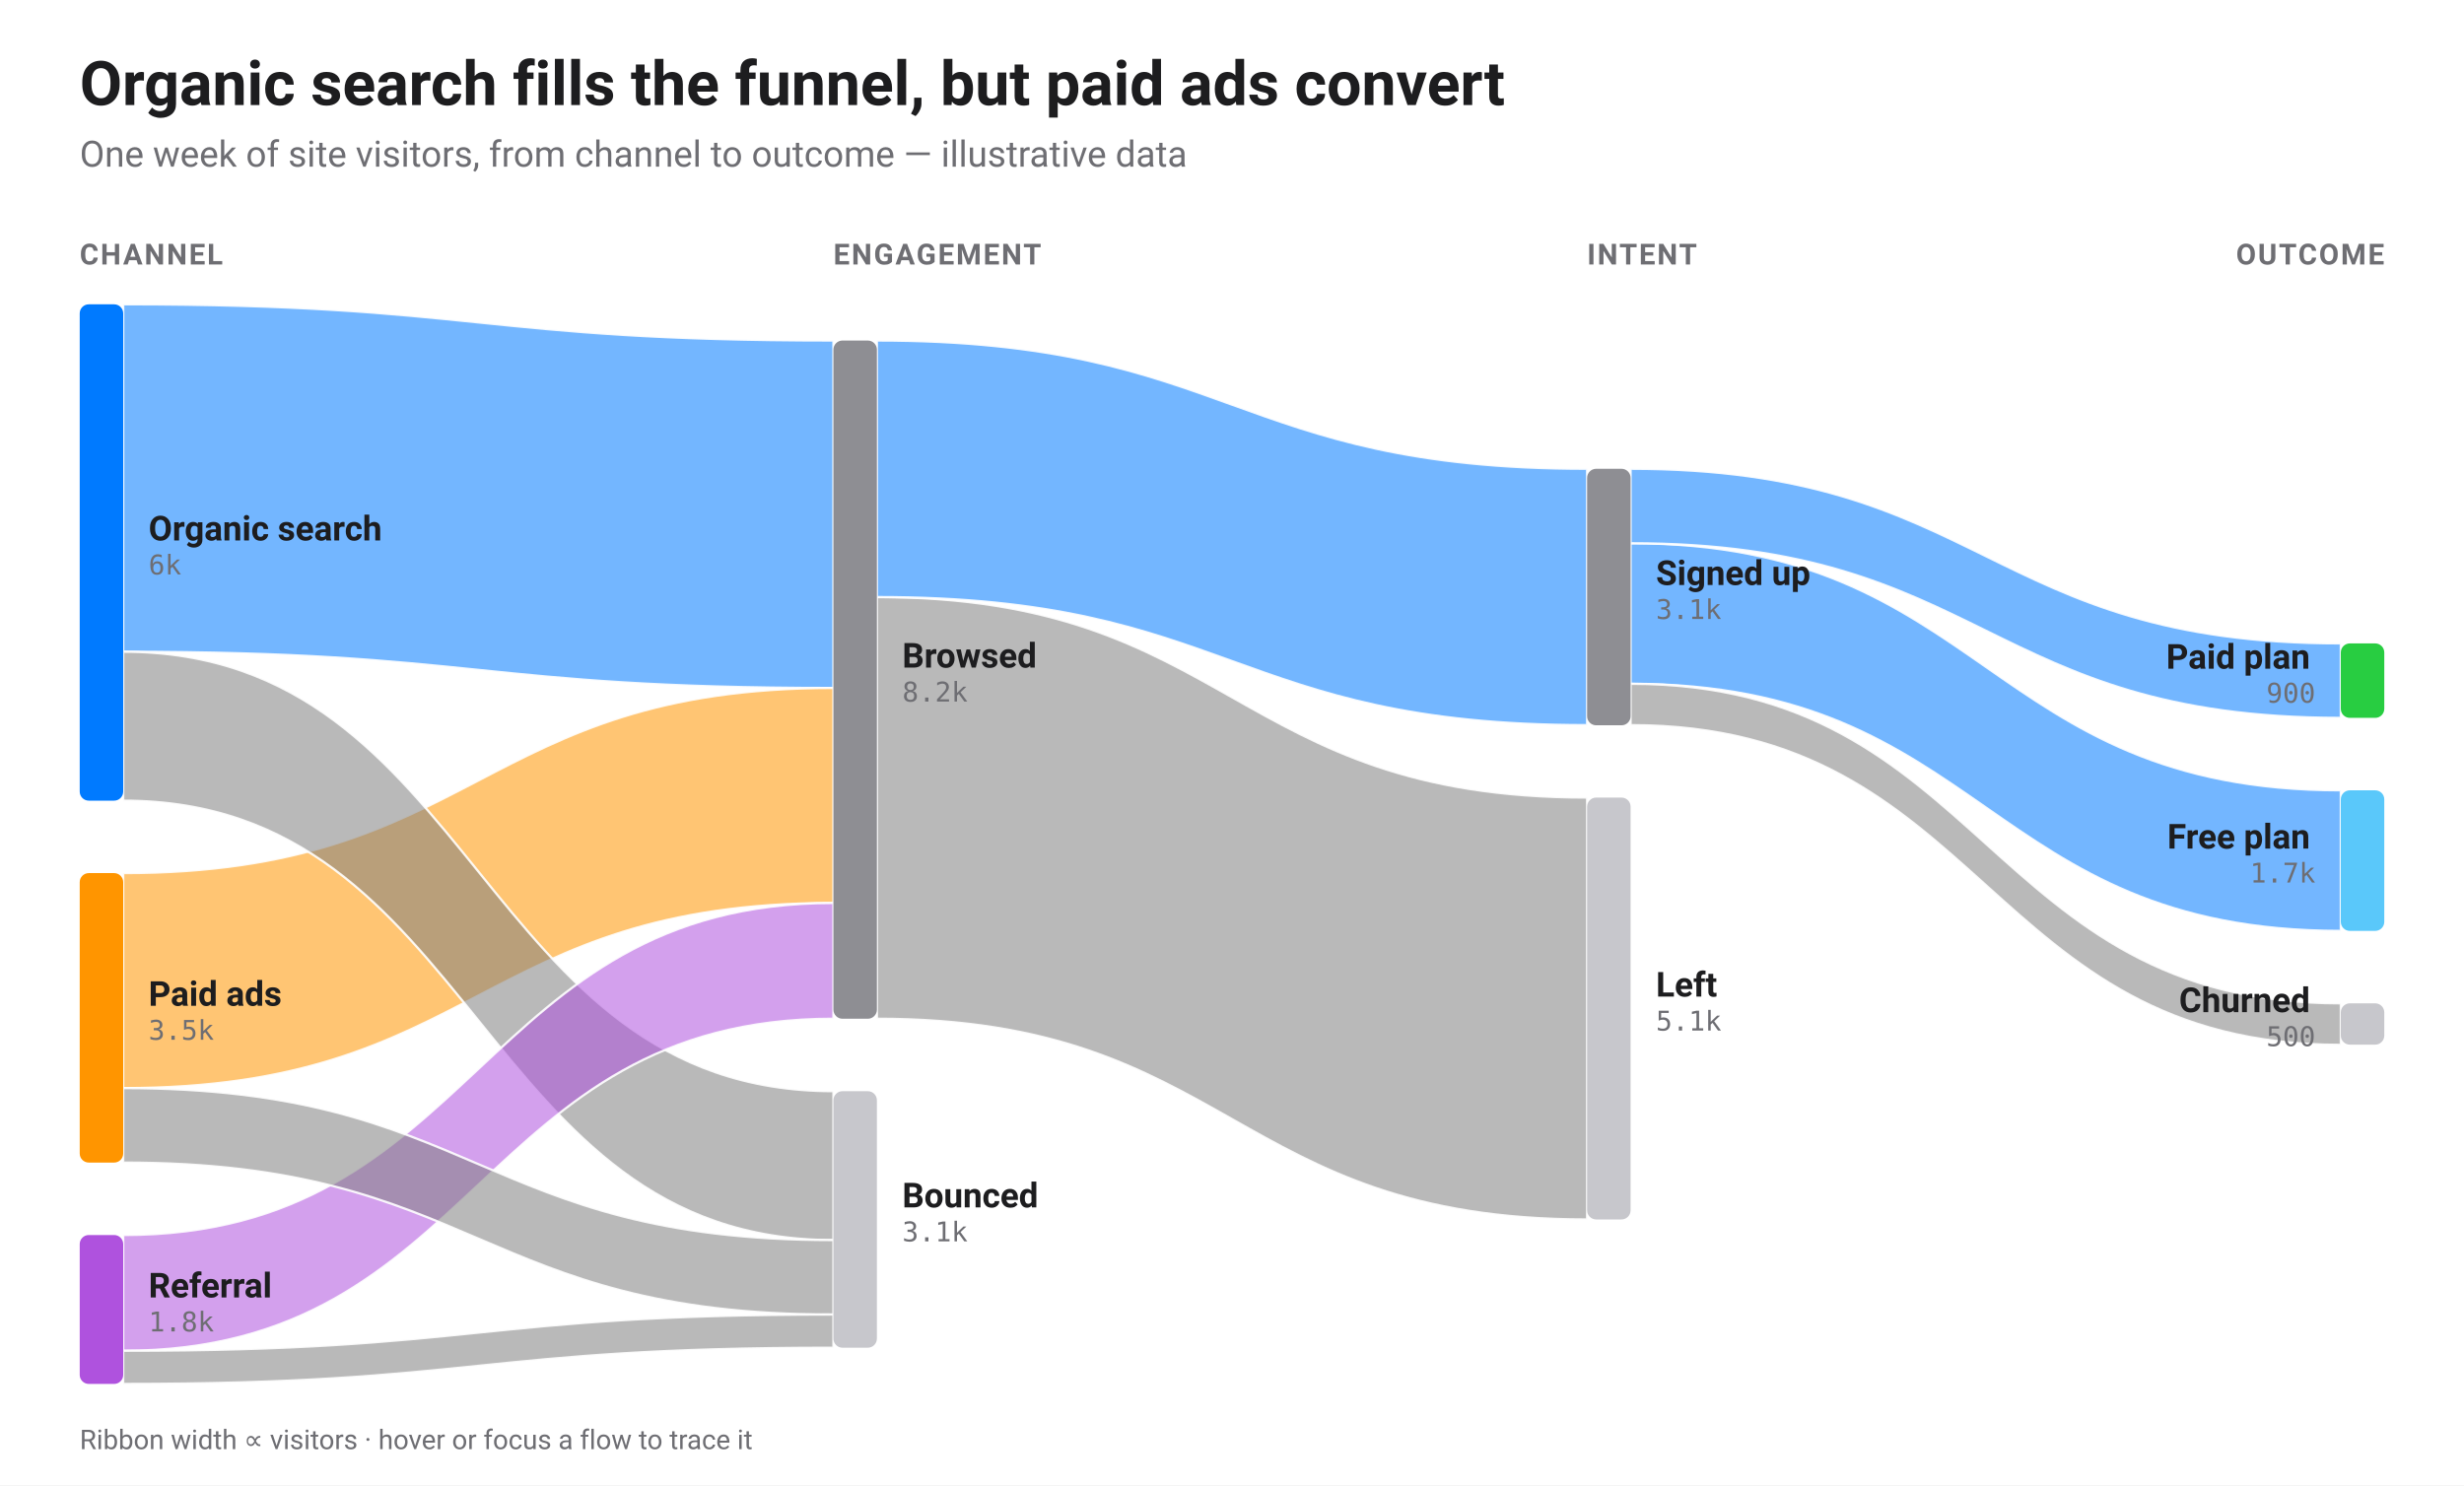
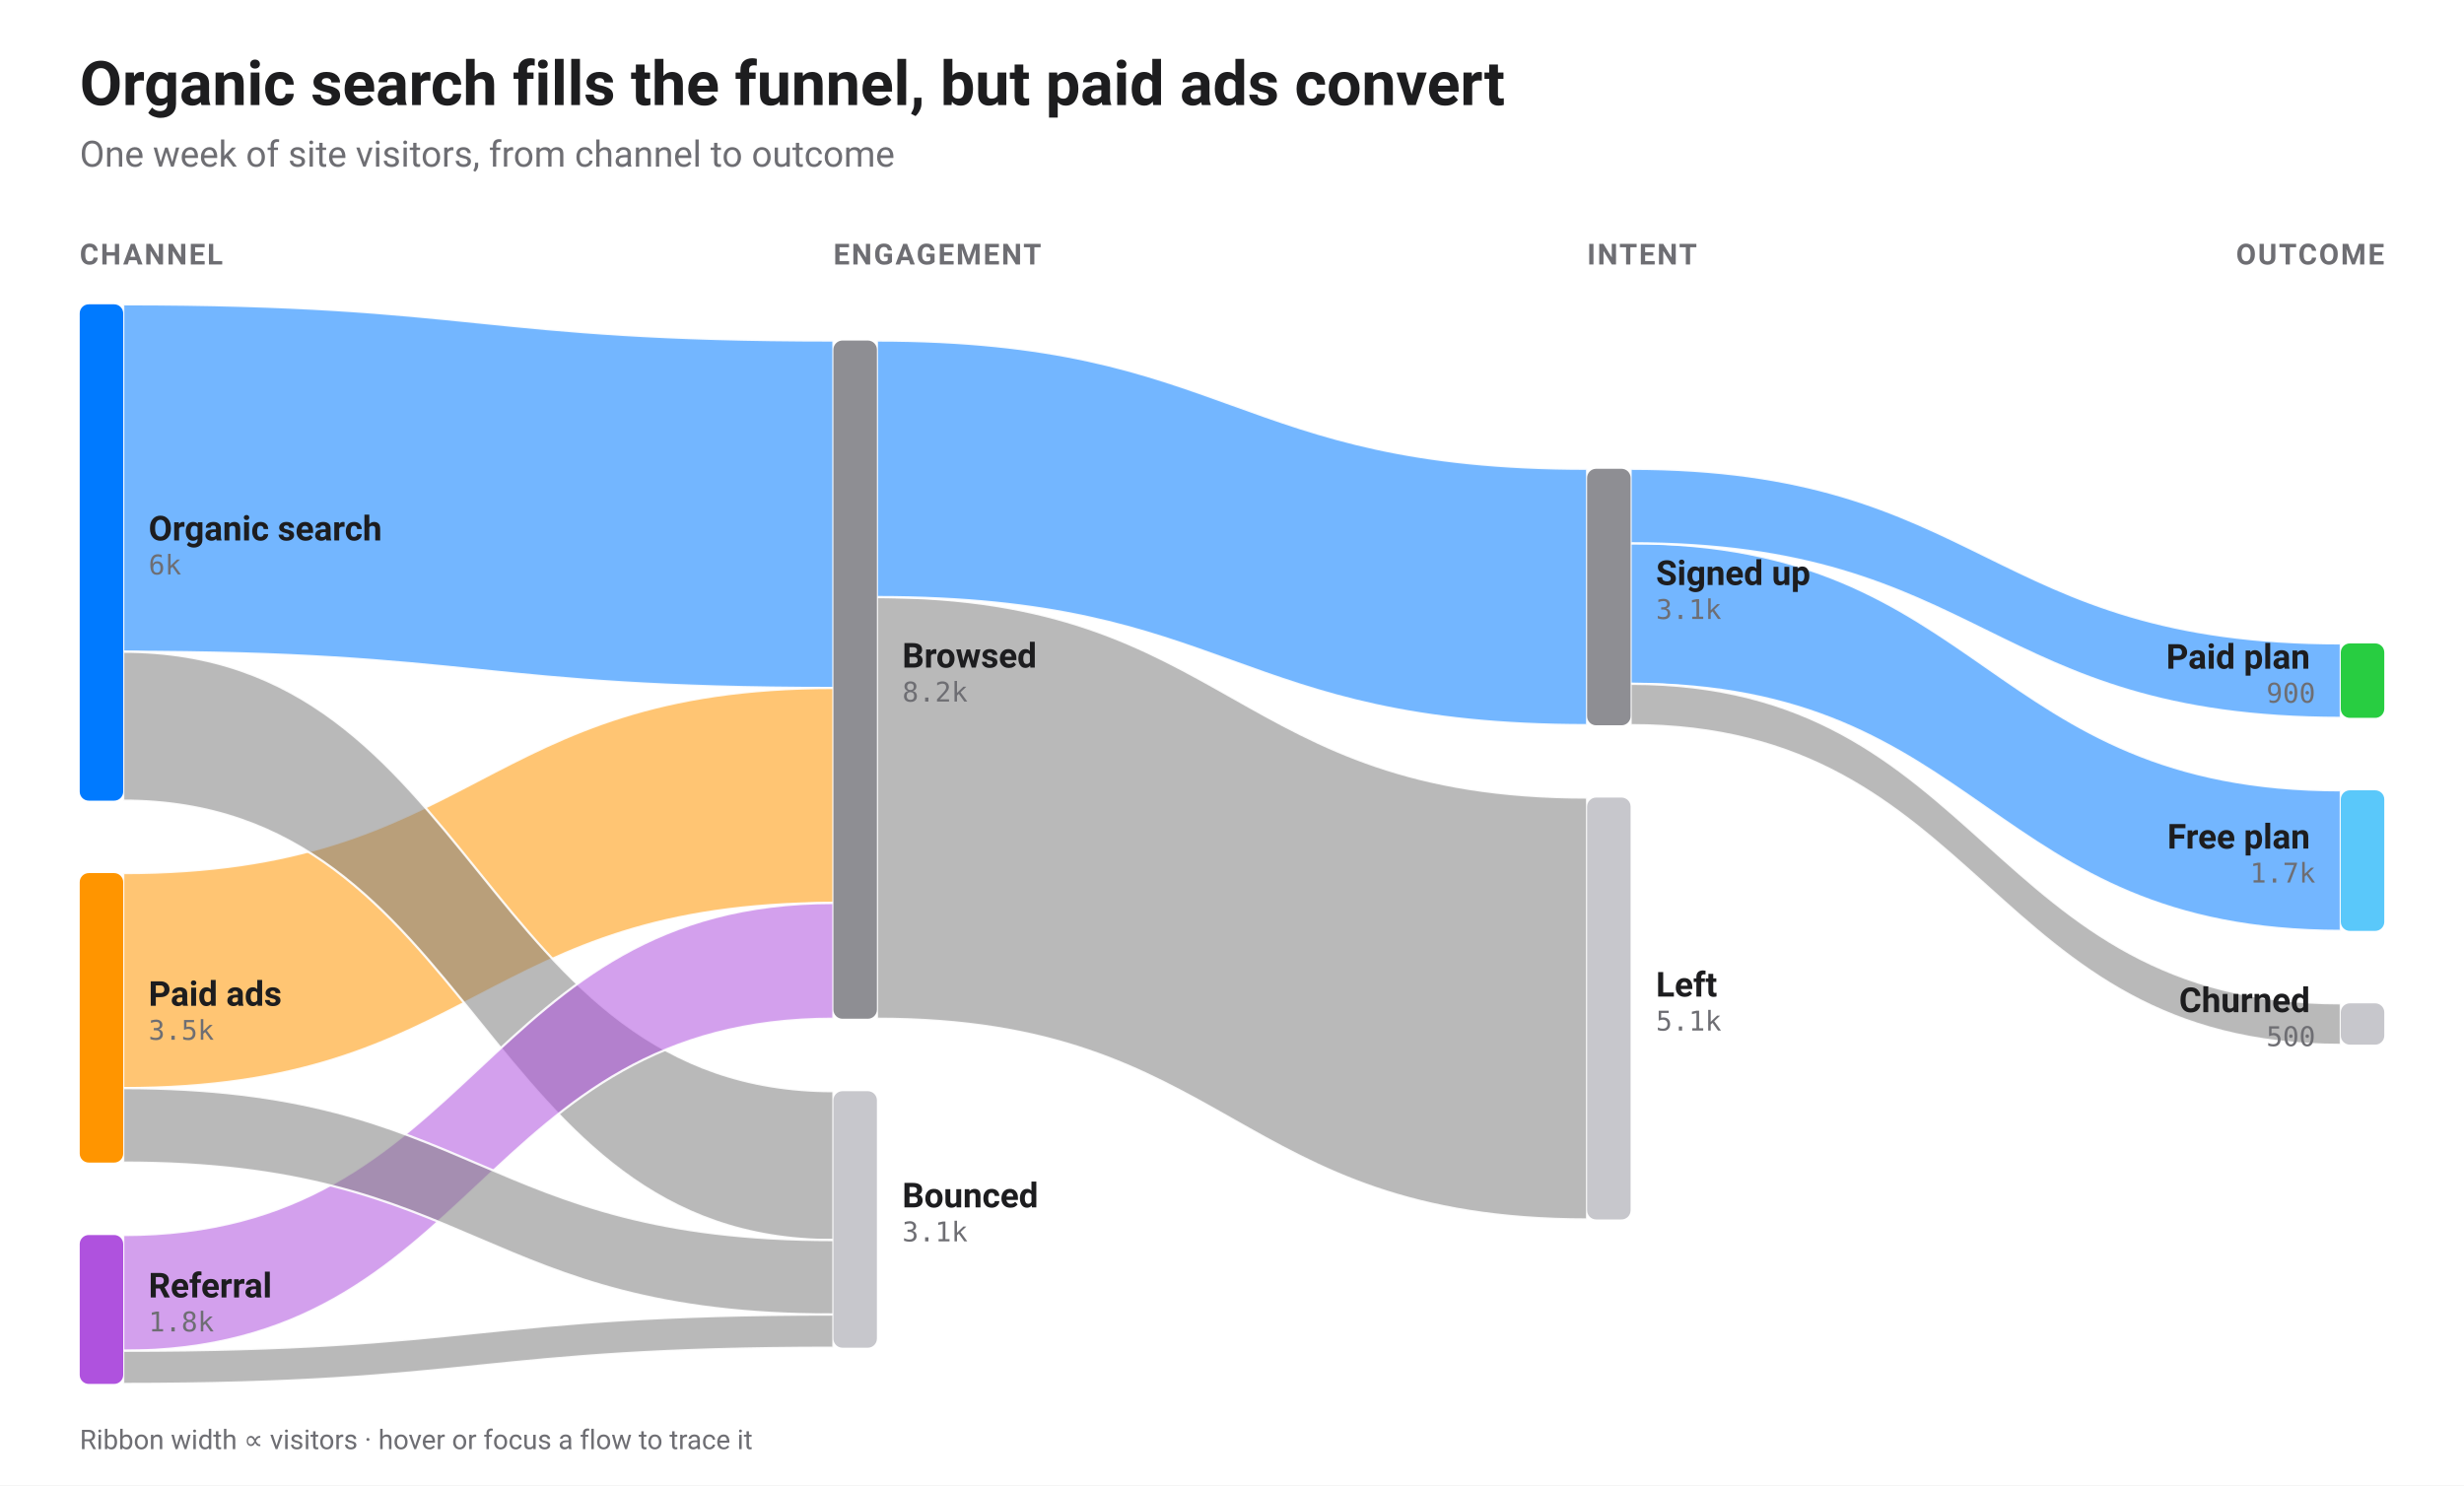
<svg xmlns="http://www.w3.org/2000/svg" width="1360" height="820" viewBox="0 0 1360 820" font-family="Roboto, system-ui, sans-serif" role="img" aria-labelledby="sankey-title sankey-desc">
-   <style>.link{transition:opacity .15s ease}#links:hover .link{opacity:.18}#links .link:hover,#links .link:focus{opacity:1}.link:focus{outline:none}</style>
+   <style>.link{transition:opacity.15s ease}#links:hover.link{opacity:.18}#links.link:hover,#links.link:focus{opacity:1}.link:focus{outline:none}</style>
  <rect width="1360" height="820" fill="#FFFFFF" />
  <text x="44" y="58" font-size="34" font-weight="700" fill="#1D1D1F">Organic search fills the funnel, but paid ads convert</text>
-   <text x="44" y="92" font-size="20" fill="#6E6E73">One week of site visitors, from channel to outcome — illustrative data</text>
+   <text x="44" y="92" font-size="20" fill="#6E6E73">One week of site visitors, from channel to outcome</text>
  <text x="44.0" y="146.0" font-size="16" font-weight="600" letter-spacing="1.0" fill="#6E6E73" text-anchor="start">CHANNEL</text>
  <text x="460.0" y="146.0" font-size="16" font-weight="600" letter-spacing="1.0" fill="#6E6E73" text-anchor="start">ENGAGEMENT</text>
  <text x="876.0" y="146.0" font-size="16" font-weight="600" letter-spacing="1.0" fill="#6E6E73" text-anchor="start">INTENT</text>
  <text x="1316.0" y="146.0" font-size="16" font-weight="600" letter-spacing="1.0" fill="#6E6E73" text-anchor="end">OUTCOME</text>
  <g id="links">
    <path class="link" tabindex="0" role="img" aria-label="Browsed → Left: 5,100 visitors" d="M484.0,329.6 C680.0,329.6 680.0,440.3 876.0,440.3 L876.0,673.2 C680.0,673.2 680.0,562.4 484.0,562.4 Z" fill="#808080" fill-opacity="0.55" stroke="#FFFFFF" stroke-width="1.25" stroke-opacity="0.9" />
    <path class="link" tabindex="0" role="img" aria-label="Organic search → Browsed: 4,200 visitors" d="M68.0,168.0 C264.0,168.0 264.0,188.0 460.0,188.0 L460.0,379.8 C264.0,379.8 264.0,359.8 68.0,359.8 Z" fill="#007AFF" fill-opacity="0.55" stroke="#FFFFFF" stroke-width="1.25" stroke-opacity="0.9" />
    <path class="link" tabindex="0" role="img" aria-label="Browsed → Signed up: 3,100 visitors" d="M484.0,188.0 C680.0,188.0 680.0,258.8 876.0,258.8 L876.0,400.3 C680.0,400.3 680.0,329.6 484.0,329.6 Z" fill="#007AFF" fill-opacity="0.55" stroke="#FFFFFF" stroke-width="1.25" stroke-opacity="0.9" />
    <path class="link" tabindex="0" role="img" aria-label="Paid ads → Browsed: 2,600 visitors" d="M68.0,482.0 C264.0,482.0 264.0,379.8 460.0,379.8 L460.0,498.5 C264.0,498.5 264.0,600.7 68.0,600.7 Z" fill="#FF9500" fill-opacity="0.55" stroke="#FFFFFF" stroke-width="1.25" stroke-opacity="0.9" />
    <path class="link" tabindex="0" role="img" aria-label="Organic search → Bounced: 1,800 visitors" d="M68.0,359.8 C264.0,359.8 264.0,602.4 460.0,602.4 L460.0,684.6 C264.0,684.6 264.0,442.0 68.0,442.0 Z" fill="#808080" fill-opacity="0.55" stroke="#FFFFFF" stroke-width="1.25" stroke-opacity="0.9" />
    <path class="link" tabindex="0" role="img" aria-label="Signed up → Free plan: 1,700 visitors" d="M900.0,299.9 C1096.0,299.9 1096.0,436.3 1292.0,436.3 L1292.0,513.9 C1096.0,513.9 1096.0,377.5 900.0,377.5 Z" fill="#007AFF" fill-opacity="0.55" stroke="#FFFFFF" stroke-width="1.25" stroke-opacity="0.9" />
    <path class="link" tabindex="0" role="img" aria-label="Referral → Browsed: 1,400 visitors" d="M68.0,681.8 C264.0,681.8 264.0,498.5 460.0,498.5 L460.0,562.4 C264.0,562.4 264.0,745.7 68.0,745.7 Z" fill="#AF52DE" fill-opacity="0.55" stroke="#FFFFFF" stroke-width="1.25" stroke-opacity="0.9" />
    <path class="link" tabindex="0" role="img" aria-label="Paid ads → Bounced: 900 visitors" d="M68.0,600.7 C264.0,600.7 264.0,684.6 460.0,684.6 L460.0,725.7 C264.0,725.7 264.0,641.8 68.0,641.8 Z" fill="#808080" fill-opacity="0.55" stroke="#FFFFFF" stroke-width="1.25" stroke-opacity="0.9" />
    <path class="link" tabindex="0" role="img" aria-label="Signed up → Paid plan: 900 visitors" d="M900.0,258.8 C1096.0,258.8 1096.0,355.2 1292.0,355.2 L1292.0,396.3 C1096.0,396.3 1096.0,299.9 900.0,299.9 Z" fill="#007AFF" fill-opacity="0.55" stroke="#FFFFFF" stroke-width="1.25" stroke-opacity="0.9" />
    <path class="link" tabindex="0" role="img" aria-label="Signed up → Churned: 500 visitors" d="M900.0,377.5 C1096.0,377.5 1096.0,553.9 1292.0,553.9 L1292.0,576.8 C1096.0,576.8 1096.0,400.3 900.0,400.3 Z" fill="#808080" fill-opacity="0.55" stroke="#FFFFFF" stroke-width="1.25" stroke-opacity="0.9" />
    <path class="link" tabindex="0" role="img" aria-label="Referral → Bounced: 400 visitors" d="M68.0,745.7 C264.0,745.7 264.0,725.7 460.0,725.7 L460.0,744.0 C264.0,744.0 264.0,764.0 68.0,764.0 Z" fill="#808080" fill-opacity="0.55" stroke="#FFFFFF" stroke-width="1.25" stroke-opacity="0.9" />
  </g>
  <g id="nodes">
    <rect x="44.0" y="168.0" width="24" height="274.0" rx="5" fill="#007AFF" />
    <text x="82.0" y="305.0" text-anchor="start">
      <tspan x="82.0" dy="-0.35em" font-size="19" font-weight="600" fill="#1D1D1F">Organic search</tspan>
      <tspan x="82.0" dy="1.25em" font-family="Roboto Mono, ui-monospace, monospace" font-weight="400" fill="#6E6E73" font-size="15">6k</tspan>
    </text>
    <rect x="44.0" y="482.0" width="24" height="159.8" rx="5" fill="#FF9500" />
    <text x="82.0" y="561.9" text-anchor="start">
      <tspan x="82.0" dy="-0.35em" font-size="19" font-weight="600" fill="#1D1D1F">Paid ads</tspan>
      <tspan x="82.0" dy="1.25em" font-family="Roboto Mono, ui-monospace, monospace" font-weight="400" fill="#6E6E73" font-size="15">3.5k</tspan>
    </text>
    <rect x="44.0" y="681.8" width="24" height="82.2" rx="5" fill="#AF52DE" />
    <text x="82.0" y="722.9" text-anchor="start">
      <tspan x="82.0" dy="-0.35em" font-size="19" font-weight="600" fill="#1D1D1F">Referral</tspan>
      <tspan x="82.0" dy="1.25em" font-family="Roboto Mono, ui-monospace, monospace" font-weight="400" fill="#6E6E73" font-size="15">1.8k</tspan>
    </text>
    <rect x="460.0" y="188.0" width="24" height="374.4" rx="5" fill="#8E8E93" />
    <text x="498.0" y="375.2" text-anchor="start">
      <tspan x="498.0" dy="-0.35em" font-size="19" font-weight="600" fill="#1D1D1F">Browsed</tspan>
      <tspan x="498.0" dy="1.25em" font-family="Roboto Mono, ui-monospace, monospace" font-weight="400" fill="#6E6E73" font-size="15">8.2k</tspan>
    </text>
    <rect x="460.0" y="602.4" width="24" height="141.6" rx="5" fill="#C7C7CC" />
    <text x="498.0" y="673.2" text-anchor="start">
      <tspan x="498.0" dy="-0.35em" font-size="19" font-weight="600" fill="#1D1D1F">Bounced</tspan>
      <tspan x="498.0" dy="1.25em" font-family="Roboto Mono, ui-monospace, monospace" font-weight="400" fill="#6E6E73" font-size="15">3.1k</tspan>
    </text>
    <rect x="876.0" y="258.8" width="24" height="141.6" rx="5" fill="#8E8E93" />
    <text x="914.0" y="329.6" text-anchor="start">
      <tspan x="914.0" dy="-0.35em" font-size="19" font-weight="600" fill="#1D1D1F">Signed up</tspan>
      <tspan x="914.0" dy="1.25em" font-family="Roboto Mono, ui-monospace, monospace" font-weight="400" fill="#6E6E73" font-size="15">3.1k</tspan>
    </text>
    <rect x="876.0" y="440.3" width="24" height="232.9" rx="5" fill="#C7C7CC" />
    <text x="914.0" y="556.8" text-anchor="start">
      <tspan x="914.0" dy="-0.35em" font-size="19" font-weight="600" fill="#1D1D1F">Left</tspan>
      <tspan x="914.0" dy="1.25em" font-family="Roboto Mono, ui-monospace, monospace" font-weight="400" fill="#6E6E73" font-size="15">5.1k</tspan>
    </text>
    <rect x="1292.0" y="355.2" width="24" height="41.1" rx="5" fill="#28CD41" />
    <text x="1278.0" y="375.8" text-anchor="end">
      <tspan x="1278.0" dy="-0.35em" font-size="19" font-weight="600" fill="#1D1D1F">Paid plan</tspan>
      <tspan x="1278.0" dy="1.25em" font-family="Roboto Mono, ui-monospace, monospace" font-weight="400" fill="#6E6E73" font-size="15">900</tspan>
    </text>
    <rect x="1292.0" y="436.3" width="24" height="77.6" rx="5" fill="#5AC8FA" />
    <text x="1278.0" y="475.1" text-anchor="end">
      <tspan x="1278.0" dy="-0.35em" font-size="19" font-weight="600" fill="#1D1D1F">Free plan</tspan>
      <tspan x="1278.0" dy="1.25em" font-family="Roboto Mono, ui-monospace, monospace" font-weight="400" fill="#6E6E73" font-size="15">1.7k</tspan>
    </text>
    <rect x="1292.0" y="553.9" width="24" height="22.8" rx="5" fill="#C7C7CC" />
    <text x="1278.0" y="565.4" text-anchor="end">
      <tspan x="1278.0" dy="-0.35em" font-size="19" font-weight="600" fill="#1D1D1F">Churned</tspan>
      <tspan x="1278.0" dy="1.25em" font-family="Roboto Mono, ui-monospace, monospace" font-weight="400" fill="#6E6E73" font-size="15">500</tspan>
    </text>
  </g>
  <text x="44" y="800" font-size="15" fill="#6E6E73">Ribbon width ∝ visitors · hover or focus a flow to trace it</text>
  <g data-fs-internal="" role="button" tabindex="0" aria-label="Toggle fullscreen" transform="translate(1312,14)" style="display:none;cursor:pointer">
    <rect x="0" y="0" width="34" height="34" rx="8" fill="#F2F3F5" />
    <path d="M6 13 V6 h7 M28 13 V6 h-7 M6 21 v7 h7 M28 21 v7 h-7" fill="none" stroke="#1D1D1F" stroke-width="2" stroke-linecap="round" />
  </g>
</svg>
